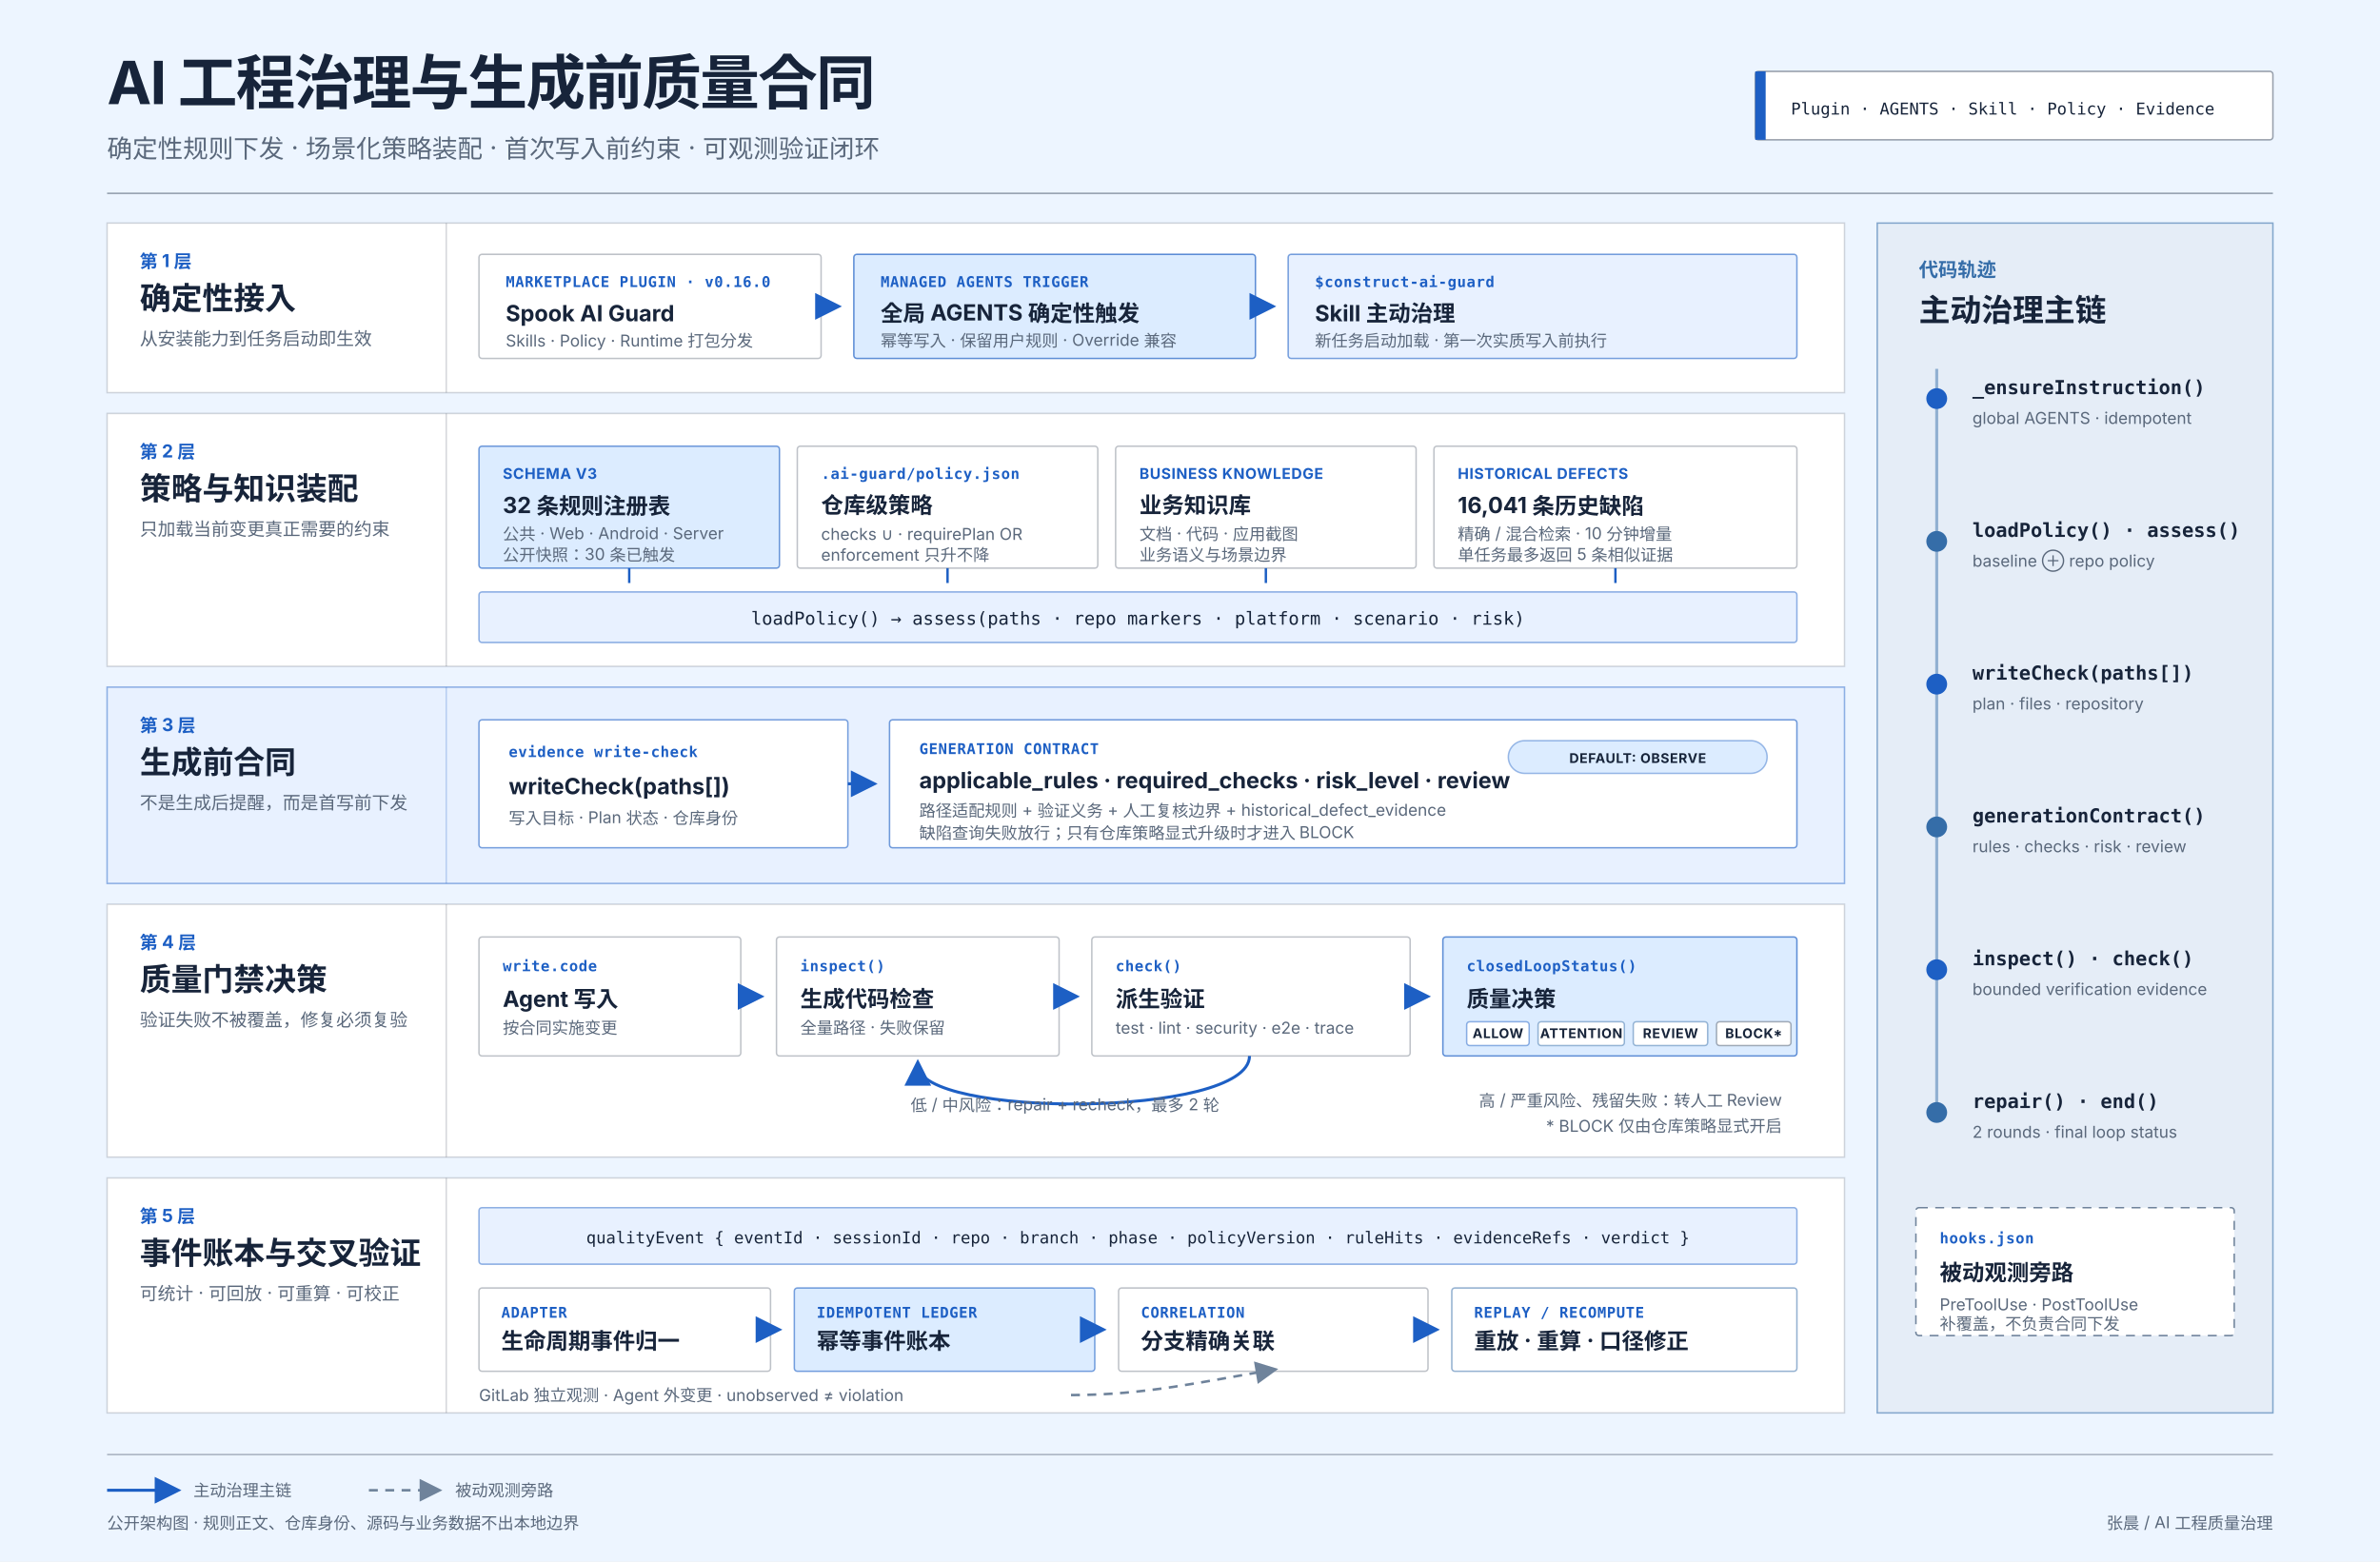
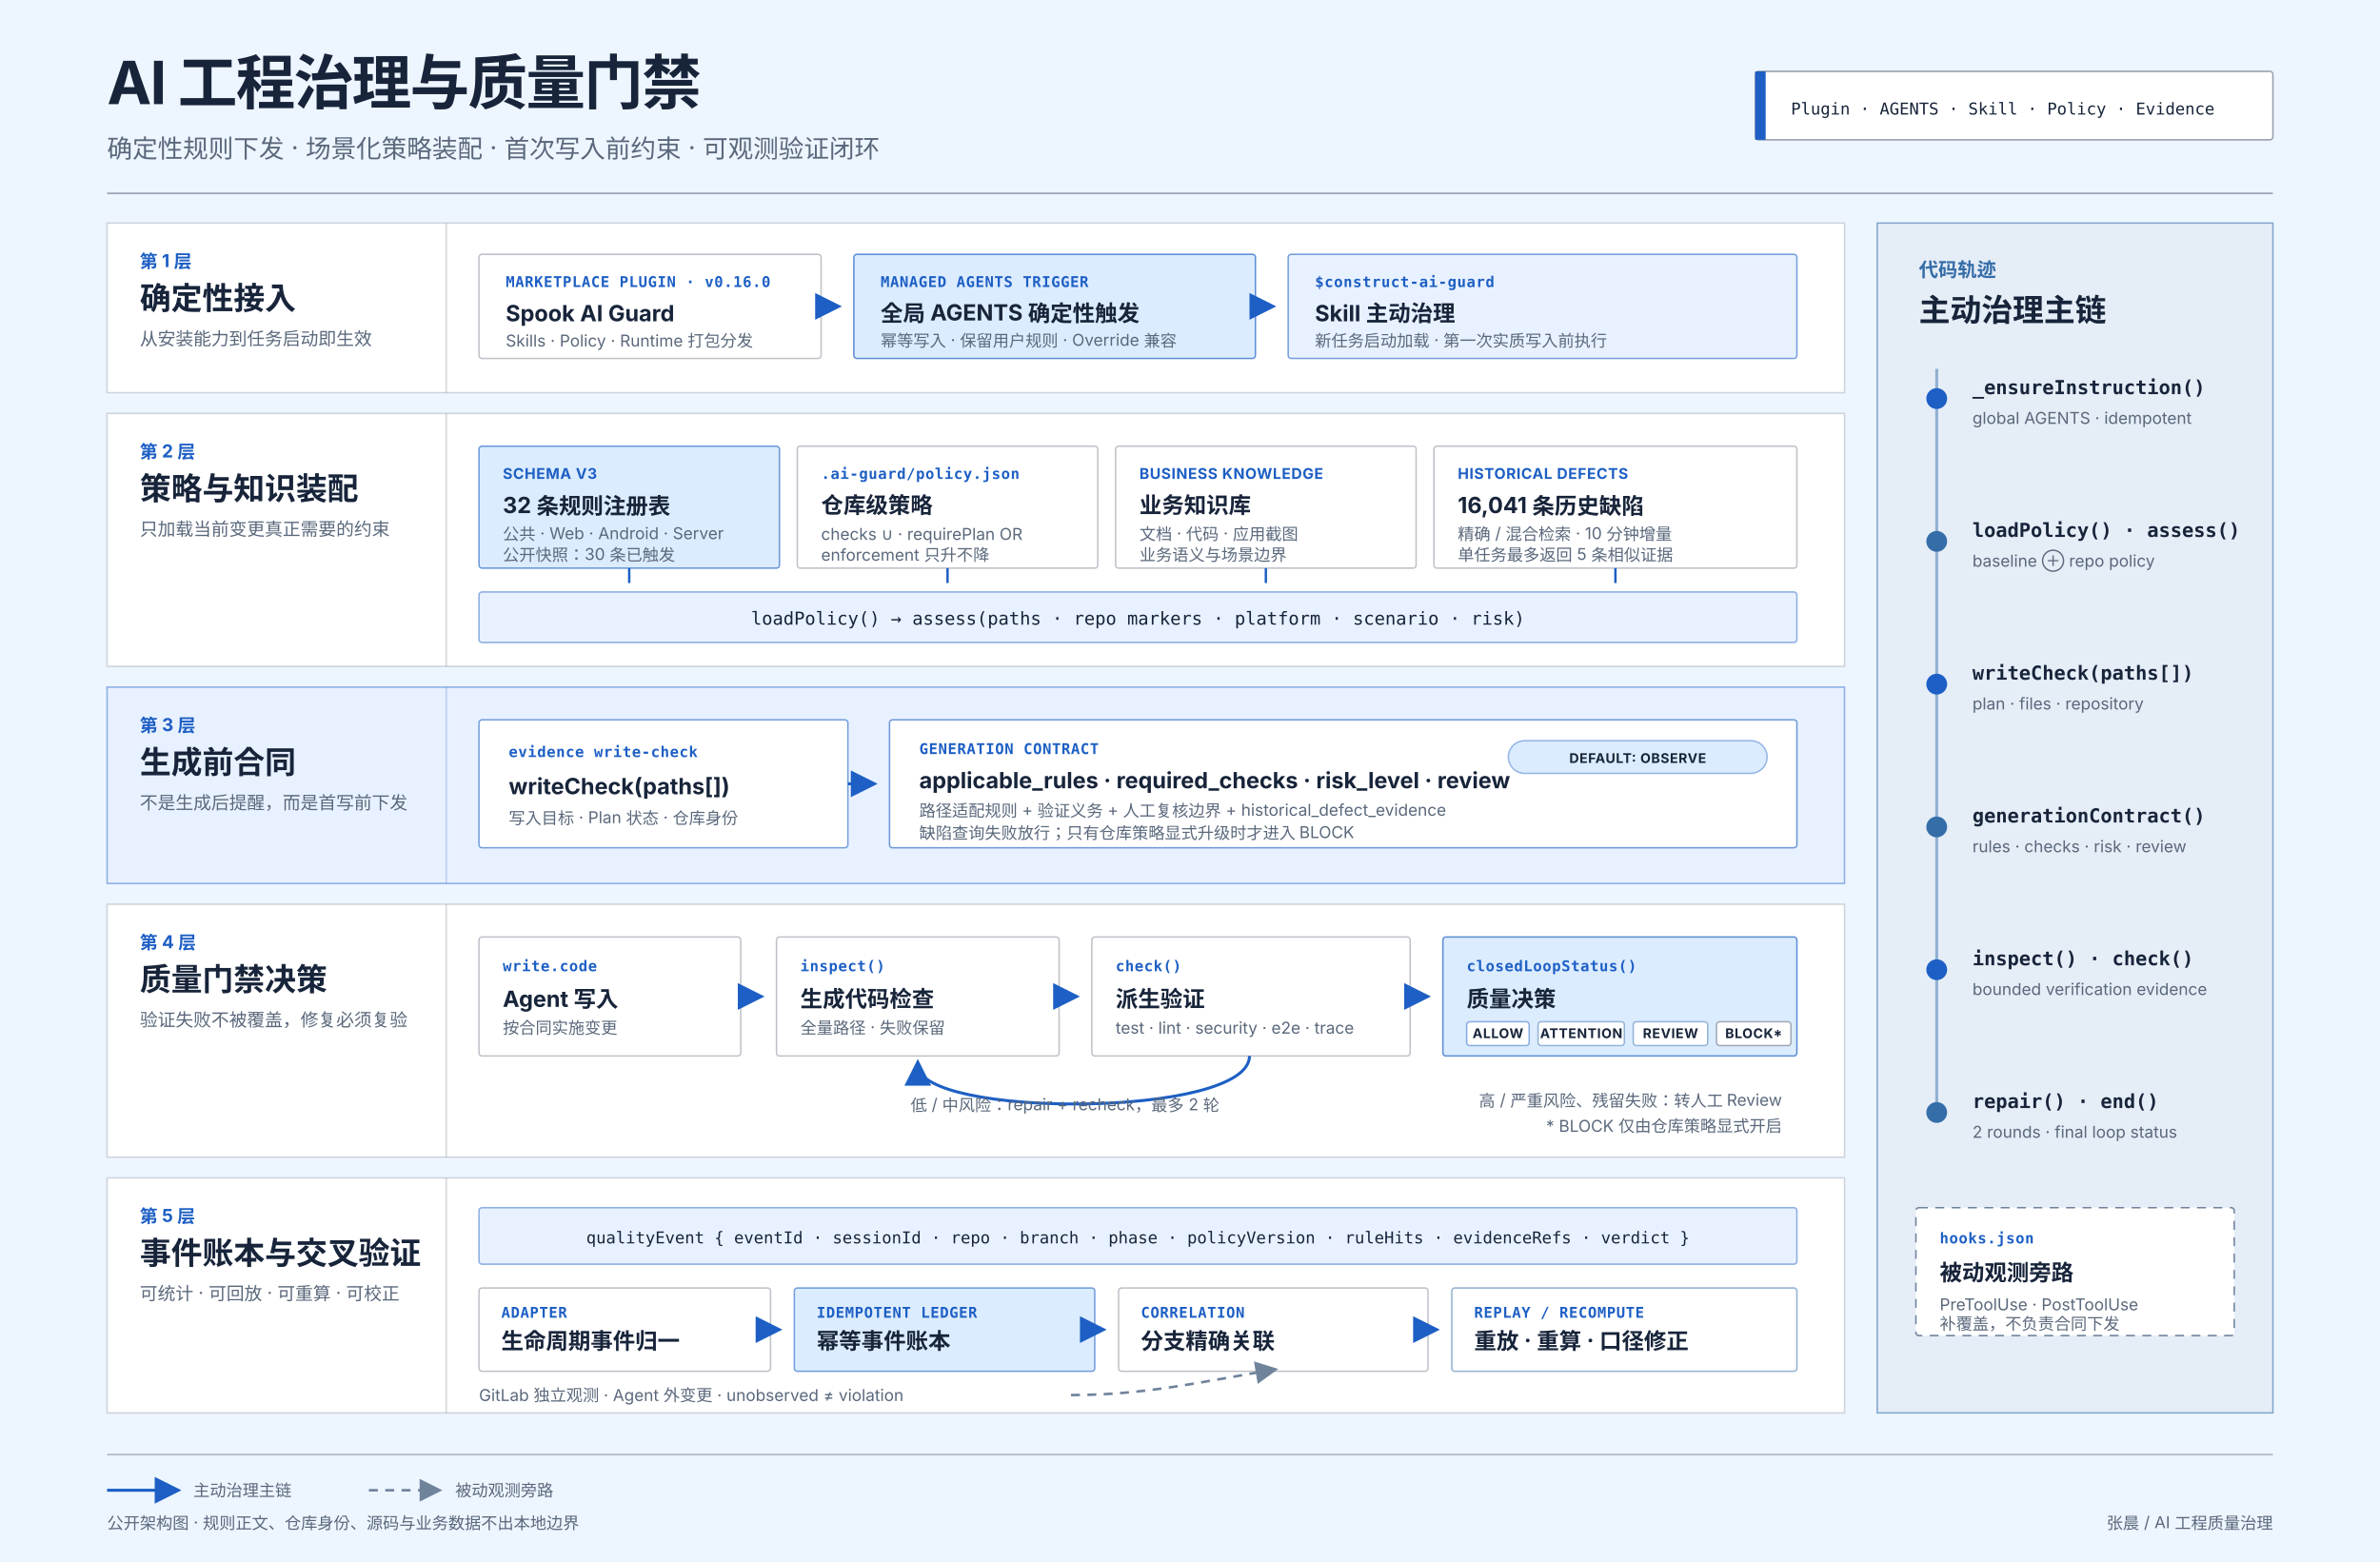
<svg xmlns="http://www.w3.org/2000/svg" width="1600" height="1050" viewBox="0 0 1600 1050" role="img" aria-labelledby="title desc">
  <defs>
    <marker id="arrow" markerWidth="9" markerHeight="9" refX="7" refY="4.5" orient="auto" markerUnits="strokeWidth">
      <path d="M0 0L9 4.5L0 9Z" fill="#1d5fc4" />
    </marker>
    <marker id="arrow-muted" markerWidth="9" markerHeight="9" refX="7" refY="4.5" orient="auto" markerUnits="strokeWidth">
      <path d="M0 0L9 4.5L0 9Z" fill="#6f839b" />
    </marker>
    <style>
      .sans { font-family: -apple-system, BlinkMacSystemFont, "Segoe UI", "PingFang SC", "Microsoft YaHei", sans-serif; }
      .mono { font-family: ui-monospace, SFMono-Regular, Menlo, Consolas, monospace; }
      .title { fill: #17243a; font-size: 40px; font-weight: 700; letter-spacing: -1px; }
      .subtitle { fill: #5a687b; font-size: 17px; }
      .layer-num { fill: #1d5fc4; font-size: 12px; font-weight: 700; }
      .layer-title { fill: #17243a; font-size: 21px; font-weight: 700; }
      .layer-note { fill: #5a687b; font-size: 12px; }
      .node-title { fill: #17243a; font-size: 15px; font-weight: 650; }
      .node-note { fill: #5a687b; font-size: 11px; }
      .tech { fill: #1d5fc4; font-size: 10px; font-weight: 700; letter-spacing: .35px; }
      .rail-title { fill: #356da8; font-size: 13px; font-weight: 700; }
      .rail-item { fill: #17243a; font-size: 13px; font-weight: 650; }
      .rail-note { fill: #5a687b; font-size: 11px; }
      .pill { fill: #17243a; font-size: 9px; font-weight: 700; letter-spacing: .35px; }
      .primary { fill: none; stroke: #1d5fc4; stroke-width: 2; marker-end: url(#arrow); }
      .passive { fill: none; stroke: #6f839b; stroke-width: 1.7; stroke-dasharray: 6 5; marker-end: url(#arrow-muted); }
    </style>
  </defs>
  <rect width="1600" height="1050" fill="#edf5ff" />
  <g class="sans">
-     <text class="title" x="72" y="70">AI 工程治理与生成前质量合同</text>
+     <text class="title" x="72" y="70">AI 工程治理与质量门禁</text>
    <text class="subtitle" x="72" y="106">确定性规则下发 · 场景化策略装配 · 首次写入前约束 · 可观测验证闭环</text>
    <g transform="translate(1180 48)">
      <rect width="348" height="46" rx="2" fill="#ffffff" stroke="#17243a" stroke-opacity="0.42" />
      <rect width="7" height="46" fill="#1d5fc4" />
      <text class="mono" x="24" y="29" fill="#17243a" font-size="11">Plugin · AGENTS · Skill · Policy · Evidence</text>
    </g>
    <path d="M72 130H1528" stroke="#17243a" stroke-opacity="0.42" />
    <rect x="72" y="150" width="1168" height="114" fill="#ffffff" stroke="#17243a" stroke-opacity="0.18" />
    <path d="M300 150V264" stroke="#17243a" stroke-opacity="0.18" />
    <text class="layer-num" x="94" y="180">第 1 层</text>
    <text class="layer-title" x="94" y="208">确定性接入</text>
    <text class="layer-note" x="94" y="232">从安装能力到任务启动即生效</text>
    <g transform="translate(322 171)">
      <rect width="230" height="70" rx="2" fill="#ffffff" stroke="#17243a" stroke-opacity="0.28" />
      <text class="tech mono" x="18" y="22">MARKETPLACE PLUGIN · v0.16.0</text>
      <text class="node-title" x="18" y="45">Spook AI Guard</text>
      <text class="node-note" x="18" y="62">Skills · Policy · Runtime 打包分发</text>
    </g>
    <path class="primary" d="M552 206H562" />
    <g transform="translate(574 171)">
      <rect width="270" height="70" rx="2" fill="#dcecff" stroke="#1d5fc4" stroke-opacity="0.68" />
      <text class="tech mono" x="18" y="22">MANAGED AGENTS TRIGGER</text>
      <text class="node-title" x="18" y="45">全局 AGENTS 确定性触发</text>
      <text class="node-note" x="18" y="62">幂等写入 · 保留用户规则 · Override 兼容</text>
    </g>
    <path class="primary" d="M844 206H854" />
    <g transform="translate(866 171)">
      <rect width="342" height="70" rx="2" fill="#e8f1ff" stroke="#1d5fc4" stroke-opacity="0.58" />
      <text class="tech mono" x="18" y="22">$construct-ai-guard</text>
      <text class="node-title" x="18" y="45">Skill 主动治理</text>
      <text class="node-note" x="18" y="62">新任务启动加载 · 第一次实质写入前执行</text>
    </g>
    <rect x="72" y="278" width="1168" height="170" fill="#ffffff" stroke="#17243a" stroke-opacity="0.18" />
    <path d="M300 278V448" stroke="#17243a" stroke-opacity="0.18" />
    <text class="layer-num" x="94" y="308">第 2 层</text>
    <text class="layer-title" x="94" y="336">策略与知识装配</text>
    <text class="layer-note" x="94" y="360">只加载当前变更真正需要的约束</text>
    <g transform="translate(322 300)">
      <rect width="202" height="82" rx="2" fill="#dcecff" stroke="#1d5fc4" stroke-opacity="0.62" />
      <text class="tech" x="16" y="22">SCHEMA V3</text>
      <text class="node-title" x="16" y="45">32 条规则注册表</text>
      <text class="node-note" x="16" y="63">公共 · Web · Android · Server</text>
      <text class="node-note" x="16" y="77">公开快照：30 条已触发</text>
    </g>
    <g transform="translate(536 300)">
      <rect width="202" height="82" rx="2" fill="#ffffff" stroke="#17243a" stroke-opacity="0.28" />
      <text class="tech mono" x="16" y="22">.ai-guard/policy.json</text>
      <text class="node-title" x="16" y="45">仓库级策略</text>
      <text class="node-note" x="16" y="63">checks ∪ · requirePlan OR</text>
      <text class="node-note" x="16" y="77">enforcement 只升不降</text>
    </g>
    <g transform="translate(750 300)">
      <rect width="202" height="82" rx="2" fill="#ffffff" stroke="#17243a" stroke-opacity="0.28" />
      <text class="tech" x="16" y="22">BUSINESS KNOWLEDGE</text>
      <text class="node-title" x="16" y="45">业务知识库</text>
      <text class="node-note" x="16" y="63">文档 · 代码 · 应用截图</text>
      <text class="node-note" x="16" y="77">业务语义与场景边界</text>
    </g>
    <g transform="translate(964 300)">
      <rect width="244" height="82" rx="2" fill="#ffffff" stroke="#17243a" stroke-opacity="0.28" />
      <text class="tech" x="16" y="22">HISTORICAL DEFECTS</text>
      <text class="node-title" x="16" y="45">16,041 条历史缺陷</text>
      <text class="node-note" x="16" y="63">精确 / 混合检索 · 10 分钟增量</text>
      <text class="node-note" x="16" y="77">单任务最多返回 5 条相似证据</text>
    </g>
    <path d="M423 382V392M637 382V392M851 382V392M1086 382V392" stroke="#1d5fc4" stroke-width="1.6" />
    <g transform="translate(322 398)">
      <rect width="886" height="34" rx="2" fill="#e8f1ff" stroke="#1d5fc4" stroke-opacity="0.48" />
      <text class="mono" x="443" y="22" text-anchor="middle" fill="#17243a" font-size="12">loadPolicy() → assess(paths · repo markers · platform · scenario · risk)</text>
    </g>
    <rect x="72" y="462" width="1168" height="132" fill="#e8f1ff" stroke="#1d5fc4" stroke-opacity="0.46" />
    <path d="M300 462V594" stroke="#1d5fc4" stroke-opacity="0.24" />
    <text class="layer-num" x="94" y="492">第 3 层</text>
    <text class="layer-title" x="94" y="520">生成前合同</text>
    <text class="layer-note" x="94" y="544">不是生成后提醒，而是首写前下发</text>
    <g transform="translate(322 484)">
      <rect width="248" height="86" rx="2" fill="#ffffff" stroke="#1d5fc4" stroke-opacity="0.58" />
      <text class="tech mono" x="20" y="25">evidence write-check</text>
      <text class="node-title" x="20" y="50">writeCheck(paths[])</text>
      <text class="node-note" x="20" y="70">写入目标 · Plan 状态 · 仓库身份</text>
    </g>
    <path class="primary" d="M570 527H586" />
    <g transform="translate(598 484)">
      <rect width="610" height="86" rx="2" fill="#ffffff" stroke="#1d5fc4" stroke-opacity="0.62" />
      <text class="tech mono" x="20" y="23">GENERATION CONTRACT</text>
      <text class="node-title" x="20" y="46">applicable_rules · required_checks · risk_level · review</text>
      <text class="node-note" x="20" y="65">路径适配规则 + 验证义务 + 人工复核边界 + historical_defect_evidence</text>
      <g transform="translate(416 14)">
        <rect width="174" height="22" rx="11" fill="#dcecff" stroke="#1d5fc4" stroke-opacity="0.42" />
        <text class="pill" x="87" y="15" text-anchor="middle">DEFAULT: OBSERVE</text>
      </g>
      <text class="node-note" x="20" y="80">缺陷查询失败放行；只有仓库策略显式升级时才进入 BLOCK</text>
    </g>
    <rect x="72" y="608" width="1168" height="170" fill="#ffffff" stroke="#17243a" stroke-opacity="0.18" />
    <path d="M300 608V778" stroke="#17243a" stroke-opacity="0.18" />
    <text class="layer-num" x="94" y="638">第 4 层</text>
    <text class="layer-title" x="94" y="666">质量门禁决策</text>
    <text class="layer-note" x="94" y="690">验证失败不被覆盖，修复必须复验</text>
    <g transform="translate(322 630)">
      <rect width="176" height="80" rx="2" fill="#ffffff" stroke="#17243a" stroke-opacity="0.28" />
      <text class="tech mono" x="16" y="23">write.code</text>
      <text class="node-title" x="16" y="47">Agent 写入</text>
      <text class="node-note" x="16" y="65">按合同实施变更</text>
    </g>
    <path class="primary" d="M498 670H510" />
    <g transform="translate(522 630)">
      <rect width="190" height="80" rx="2" fill="#ffffff" stroke="#17243a" stroke-opacity="0.28" />
      <text class="tech mono" x="16" y="23">inspect()</text>
      <text class="node-title" x="16" y="47">生成代码检查</text>
      <text class="node-note" x="16" y="65">全量路径 · 失败保留</text>
    </g>
    <path class="primary" d="M712 670H722" />
    <g transform="translate(734 630)">
      <rect width="214" height="80" rx="2" fill="#ffffff" stroke="#17243a" stroke-opacity="0.28" />
      <text class="tech mono" x="16" y="23">check()</text>
      <text class="node-title" x="16" y="47">派生验证</text>
      <text class="node-note" x="16" y="65">test · lint · security · e2e · trace</text>
    </g>
    <path class="primary" d="M948 670H958" />
    <g transform="translate(970 630)">
      <rect width="238" height="80" rx="2" fill="#dcecff" stroke="#1d5fc4" stroke-opacity="0.68" />
      <text class="tech mono" x="16" y="23">closedLoopStatus()</text>
      <text class="node-title" x="16" y="47">质量决策</text>
      <g transform="translate(16 57)">
        <rect width="42" height="16" rx="2" fill="#ffffff" stroke="#1d5fc4" stroke-opacity="0.48" />
        <text class="pill" x="21" y="11" text-anchor="middle">ALLOW</text>
        <rect x="48" width="58" height="16" rx="2" fill="#ffffff" stroke="#356da8" stroke-opacity="0.48" />
        <text class="pill" x="77" y="11" text-anchor="middle">ATTENTION</text>
        <rect x="112" width="50" height="16" rx="2" fill="#ffffff" stroke="#356da8" stroke-opacity="0.48" />
        <text class="pill" x="137" y="11" text-anchor="middle">REVIEW</text>
        <rect x="168" width="50" height="16" rx="2" fill="#ffffff" stroke="#17243a" stroke-opacity="0.36" />
        <text class="pill" x="193" y="11" text-anchor="middle">BLOCK*</text>
      </g>
    </g>
    <path class="primary" d="M840 710C840 752 617 752 617 716" />
    <text class="node-note" x="716" y="747" text-anchor="middle">低 / 中风险：repair + recheck，最多 2 轮</text>
    <text class="node-note" x="1198" y="744" text-anchor="end">高 / 严重风险、残留失败：转人工 Review</text>
    <text class="node-note" x="1198" y="761" text-anchor="end">* BLOCK 仅由仓库策略显式开启</text>
    <rect x="72" y="792" width="1168" height="158" fill="#ffffff" stroke="#17243a" stroke-opacity="0.18" />
    <path d="M300 792V950" stroke="#17243a" stroke-opacity="0.18" />
    <text class="layer-num" x="94" y="822">第 5 层</text>
    <text class="layer-title" x="94" y="850">事件账本与交叉验证</text>
    <text class="layer-note" x="94" y="874">可统计 · 可回放 · 可重算 · 可校正</text>
    <g transform="translate(322 812)">
      <rect width="886" height="38" rx="2" fill="#e8f1ff" stroke="#1d5fc4" stroke-opacity="0.48" />
      <text class="mono" x="443" y="24" text-anchor="middle" fill="#17243a" font-size="11">qualityEvent { eventId · sessionId · repo · branch · phase · policyVersion · ruleHits · evidenceRefs · verdict }</text>
    </g>
    <g transform="translate(322 866)">
      <rect width="196" height="56" rx="2" fill="#ffffff" stroke="#17243a" stroke-opacity="0.28" />
      <text class="tech mono" x="15" y="20">ADAPTER</text>
      <text class="node-title" x="15" y="41">生命周期事件归一</text>
    </g>
    <path class="primary" d="M518 894H522" />
    <g transform="translate(534 866)">
      <rect width="202" height="56" rx="2" fill="#dcecff" stroke="#1d5fc4" stroke-opacity="0.58" />
      <text class="tech mono" x="15" y="20">IDEMPOTENT LEDGER</text>
      <text class="node-title" x="15" y="41">幂等事件账本</text>
    </g>
    <path class="primary" d="M736 894H740" />
    <g transform="translate(752 866)">
      <rect width="208" height="56" rx="2" fill="#ffffff" stroke="#17243a" stroke-opacity="0.28" />
      <text class="tech mono" x="15" y="20">CORRELATION</text>
      <text class="node-title" x="15" y="41">分支精确关联</text>
    </g>
    <path class="primary" d="M960 894H964" />
    <g transform="translate(976 866)">
      <rect width="232" height="56" rx="2" fill="#ffffff" stroke="#356da8" stroke-opacity="0.52" />
      <text class="tech mono" x="15" y="20">REPLAY / RECOMPUTE</text>
      <text class="node-title" x="15" y="41">重放 · 重算 · 口径修正</text>
    </g>
    <path class="passive" d="M720 938C770 938 808 929 856 921" />
    <text class="node-note" x="322" y="942">GitLab 独立观测 · Agent 外变更 · unobserved ≠ violation</text>
    <rect x="1262" y="150" width="266" height="800" fill="#e5edf7" stroke="#356da8" stroke-opacity="0.56" />
    <text class="rail-title" x="1290" y="186">代码轨迹</text>
    <text class="layer-title" x="1290" y="216">主动治理主链</text>
    <path d="M1302 248V746" stroke="#356da8" stroke-opacity="0.48" stroke-width="2" />
    <g>
      <circle cx="1302" cy="268" r="7" fill="#1d5fc4" />
      <text class="rail-item mono" x="1326" y="265">_ensureInstruction()</text>
      <text class="rail-note" x="1326" y="285">global AGENTS · idempotent</text>
    </g>
    <g transform="translate(0 96)">
      <circle cx="1302" cy="268" r="7" fill="#356da8" />
      <text class="rail-item mono" x="1326" y="265">loadPolicy() · assess()</text>
      <text class="rail-note" x="1326" y="285">baseline ⊕ repo policy</text>
    </g>
    <g transform="translate(0 192)">
      <circle cx="1302" cy="268" r="7" fill="#1d5fc4" />
      <text class="rail-item mono" x="1326" y="265">writeCheck(paths[])</text>
      <text class="rail-note" x="1326" y="285">plan · files · repository</text>
    </g>
    <g transform="translate(0 288)">
      <circle cx="1302" cy="268" r="7" fill="#356da8" />
      <text class="rail-item mono" x="1326" y="265">generationContract()</text>
      <text class="rail-note" x="1326" y="285">rules · checks · risk · review</text>
    </g>
    <g transform="translate(0 384)">
      <circle cx="1302" cy="268" r="7" fill="#1d5fc4" />
      <text class="rail-item mono" x="1326" y="265">inspect() · check()</text>
      <text class="rail-note" x="1326" y="285">bounded verification evidence</text>
    </g>
    <g transform="translate(0 480)">
      <circle cx="1302" cy="268" r="7" fill="#356da8" />
      <text class="rail-item mono" x="1326" y="265">repair() · end()</text>
      <text class="rail-note" x="1326" y="285">2 rounds · final loop status</text>
    </g>
    <g transform="translate(1288 812)">
      <rect width="214" height="86" rx="2" fill="#ffffff" stroke="#6f839b" stroke-dasharray="6 5" />
      <text class="tech mono" x="16" y="24" fill="#5a687b">hooks.json</text>
      <text class="node-title" x="16" y="49">被动观测旁路</text>
      <text class="rail-note" x="16" y="69">PreToolUse · PostToolUse</text>
      <text class="rail-note" x="16" y="82">补覆盖，不负责合同下发</text>
    </g>
    <path d="M72 978H1528" stroke="#17243a" stroke-opacity="0.32" />
    <path d="M72 1002H118" stroke="#1d5fc4" stroke-width="2" marker-end="url(#arrow)" />
    <text class="node-note" x="130" y="1006">主动治理主链</text>
    <path d="M248 1002H294" stroke="#6f839b" stroke-width="1.7" stroke-dasharray="6 5" marker-end="url(#arrow-muted)" />
    <text class="node-note" x="306" y="1006">被动观测旁路</text>
    <text class="node-note" x="72" y="1028">公开架构图 · 规则正文、仓库身份、源码与业务数据不出本地边界</text>
    <text class="node-note" x="1528" y="1028" text-anchor="end">张晨 / AI 工程质量治理</text>
  </g>
</svg>
